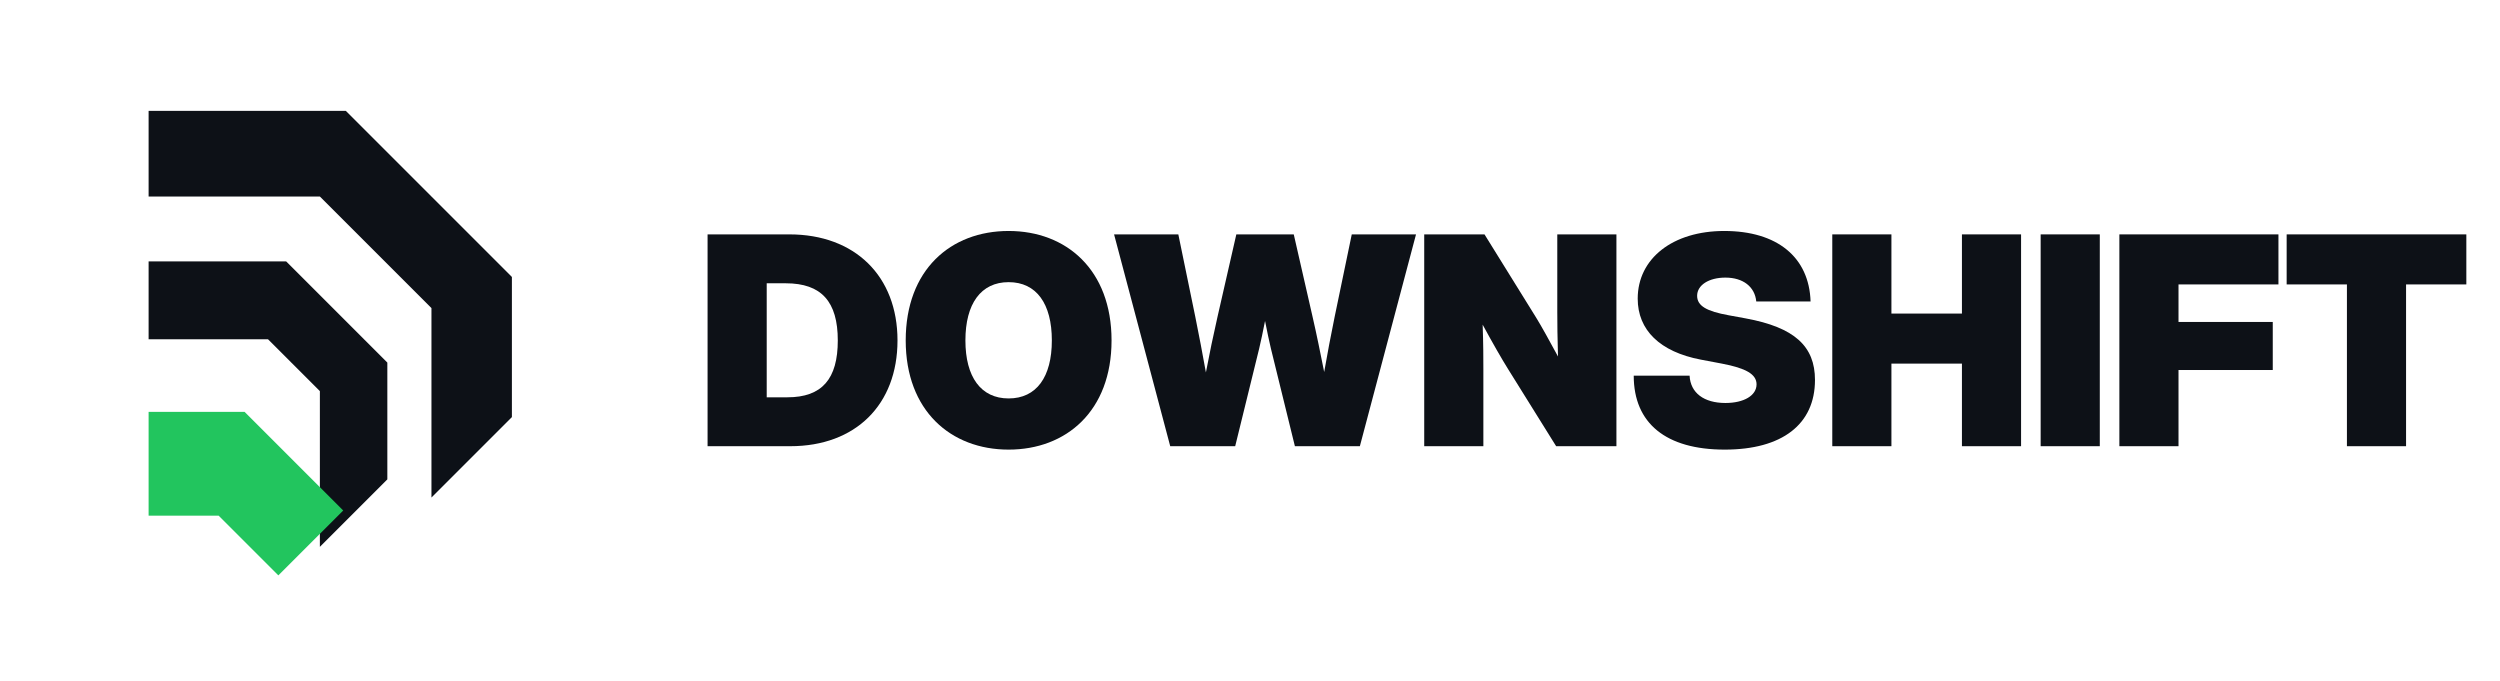
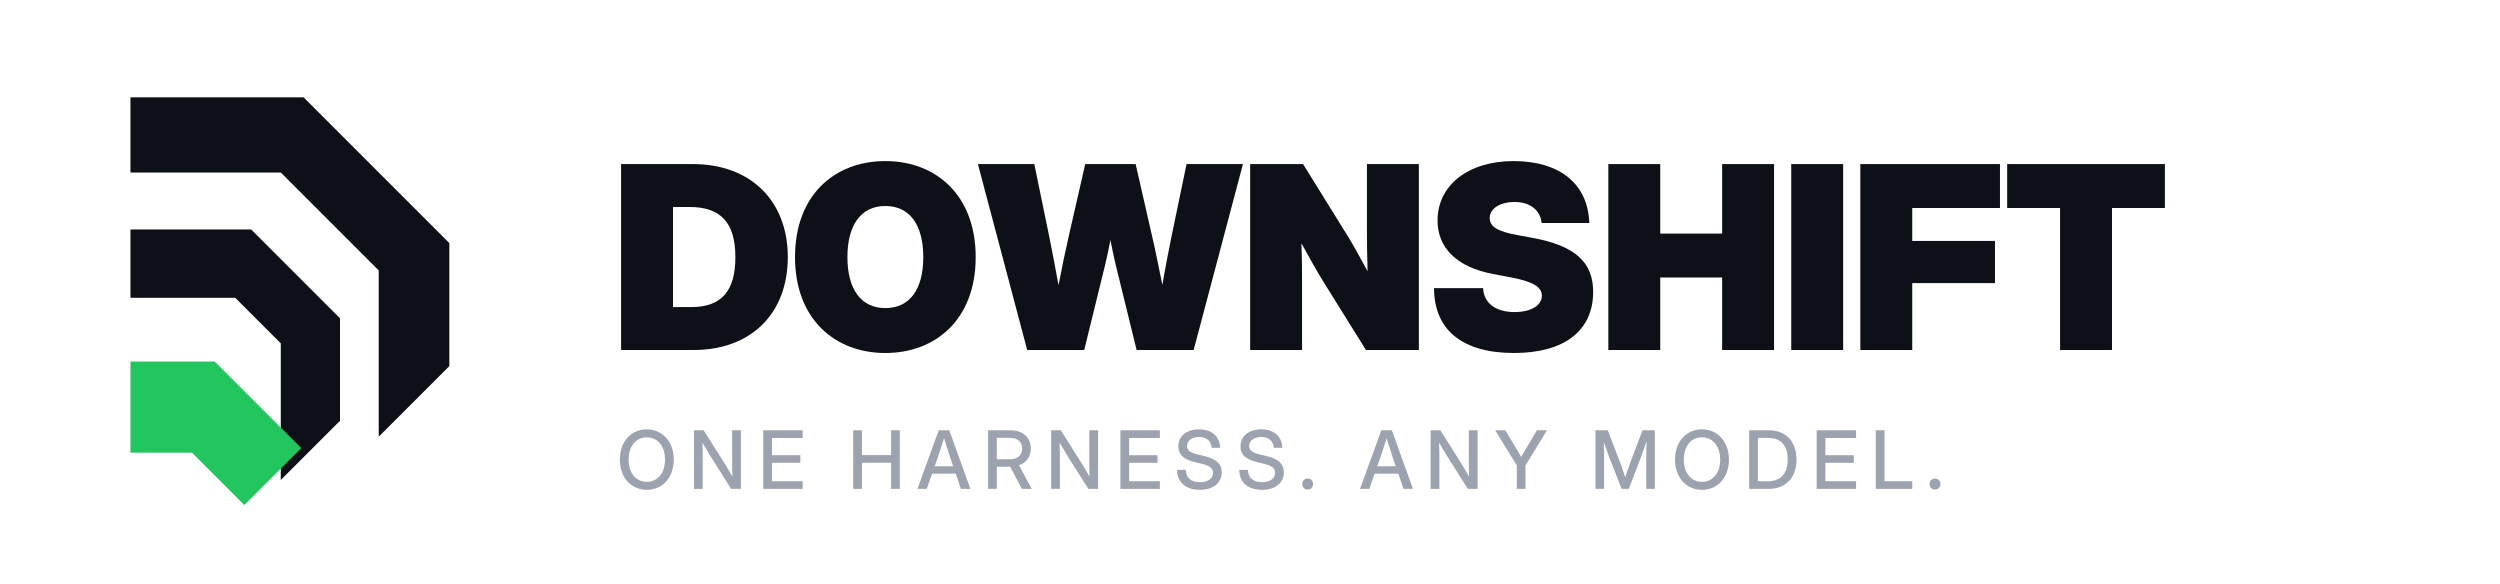
- <svg xmlns="http://www.w3.org/2000/svg" viewBox="0 0 790 215" role="img">
+ <svg xmlns="http://www.w3.org/2000/svg" viewBox="0 0 900 210" role="img">
  <g transform="translate(24 17) scale(0.82)">
    <path d="M28 22 H104 L168 86 V140 L137 171 V98 L94 55 H28 Z" fill="#0D1117" />
    <path d="M28 80 H81 L120 119 V164 L94 190 V130 L74 110 H28 Z" fill="#0D1117" />
    <path d="M28 138 H65 L103 176 L78 201 L55 178 H28 Z" fill="#22C55E" />
  </g>
-   <path d="M662 0C1121 0 1416 292 1416 744C1416 1197 1116 1490 656 1490H80V0ZM496 344V1146H630C881 1146 996 1017 996 744C996 473 885 344 642 344Z" transform="translate(220.000 141.000) scale(0.0449219 -0.0449219)" fill="#0D1117" />
-   <path d="M764 -24C1169 -24 1488 247 1488 744C1488 1242 1169 1514 764 1514C357 1514 40 1242 40 744C40 250 357 -24 764 -24ZM764 336C569 336 460 487 460 744C460 1002 569 1154 764 1154C960 1154 1068 1002 1068 744C1068 487 960 336 764 336Z" transform="translate(284.406 141.000) scale(0.0449219 -0.0449219)" fill="#0D1117" />
-   <path d="M395 0H852L1021 688C1034 740 1046 803 1062 881C1078 803 1090 740 1103 688L1272 0H1729L2124 1490H1672L1552 912C1525 782 1501 652 1478 522C1452 652 1426 782 1396 912L1264 1490H860L728 912C698 781 671 650 646 519C622 650 598 781 571 912L452 1490H0Z" transform="translate(352.047 141.000) scale(0.0449219 -0.0449219)" fill="#0D1117" />
-   <path d="M80 0H496V544C496 604 496 721 491 855C561 726 627 611 669 544L1008 0H1432V1490H1016V944C1016 873 1017 752 1021 631C963 738 902 849 867 905L504 1490H80Z" transform="translate(446.461 141.000) scale(0.0449219 -0.0449219)" fill="#0D1117" />
-   <path d="M704 -24C1108 -24 1339 154 1339 466C1339 704 1194 836 852 899L732 921C577 949 510 987 510 1058C510 1133 592 1186 709 1186C833 1186 916 1122 926 1018H1308C1298 1330 1073 1514 701 1514C339 1514 92 1321 92 1038C92 817 248 664 536 609L684 581C852 549 928 507 928 435C928 357 840 304 709 304C558 304 463 375 457 496H64C64 161 291 -24 704 -24Z" transform="translate(513.383 141.000) scale(0.0449219 -0.0449219)" fill="#0D1117" />
-   <path d="M80 0H496V581H992V0H1408V1490H992V933H496V1490H80Z" transform="translate(575.408 141.000) scale(0.0449219 -0.0449219)" fill="#0D1117" />
-   <path d="M496 1490H80V0H496Z" transform="translate(641.252 141.000) scale(0.0449219 -0.0449219)" fill="#0D1117" />
-   <path d="M80 0H496V536H1159V874H496V1138H1199V1490H80Z" transform="translate(666.127 141.000) scale(0.0449219 -0.0449219)" fill="#0D1117" />
-   <path d="M40 1138H464V0H880V1138H1304V1490H40Z" transform="translate(720.785 141.000) scale(0.0449219 -0.0449219)" fill="#0D1117" />
+   <path d="M662 0C1121 0 1416 292 1416 744C1416 1197 1116 1490 656 1490H80V0ZM496 344V1146H630C881 1146 996 1017 996 744C996 473 885 344 642 344Z" transform="translate(220.000 126.000) scale(0.0449219 -0.0449219)" fill="#0D1117" />
+   <path d="M764 -24C1169 -24 1488 247 1488 744C1488 1242 1169 1514 764 1514C357 1514 40 1242 40 744C40 250 357 -24 764 -24ZM764 336C569 336 460 487 460 744C460 1002 569 1154 764 1154C960 1154 1068 1002 1068 744C1068 487 960 336 764 336Z" transform="translate(284.406 126.000) scale(0.0449219 -0.0449219)" fill="#0D1117" />
+   <path d="M395 0H852L1021 688C1034 740 1046 803 1062 881C1078 803 1090 740 1103 688L1272 0H1729L2124 1490H1672L1552 912C1525 782 1501 652 1478 522C1452 652 1426 782 1396 912L1264 1490H860L728 912C698 781 671 650 646 519C622 650 598 781 571 912L452 1490H0Z" transform="translate(352.047 126.000) scale(0.0449219 -0.0449219)" fill="#0D1117" />
+   <path d="M80 0H496V544C496 604 496 721 491 855C561 726 627 611 669 544L1008 0H1432V1490H1016V944C1016 873 1017 752 1021 631C963 738 902 849 867 905L504 1490H80Z" transform="translate(446.461 126.000) scale(0.0449219 -0.0449219)" fill="#0D1117" />
+   <path d="M704 -24C1108 -24 1339 154 1339 466C1339 704 1194 836 852 899L732 921C577 949 510 987 510 1058C510 1133 592 1186 709 1186C833 1186 916 1122 926 1018H1308C1298 1330 1073 1514 701 1514C339 1514 92 1321 92 1038C92 817 248 664 536 609L684 581C852 549 928 507 928 435C928 357 840 304 709 304C558 304 463 375 457 496H64C64 161 291 -24 704 -24Z" transform="translate(513.383 126.000) scale(0.0449219 -0.0449219)" fill="#0D1117" />
+   <path d="M80 0H496V581H992V0H1408V1490H992V933H496V1490H80Z" transform="translate(575.408 126.000) scale(0.0449219 -0.0449219)" fill="#0D1117" />
+   <path d="M496 1490H80V0H496Z" transform="translate(641.252 126.000) scale(0.0449219 -0.0449219)" fill="#0D1117" />
+   <path d="M80 0H496V536H1159V874H496V1138H1199V1490H80Z" transform="translate(666.127 126.000) scale(0.0449219 -0.0449219)" fill="#0D1117" />
+   <path d="M40 1138H464V0H880V1138H1304V1490H40Z" transform="translate(720.785 126.000) scale(0.0449219 -0.0449219)" fill="#0D1117" />
+   <path d="M766 -24C1163 -24 1452 288 1452 744C1452 1202 1163 1514 766 1514C369 1514 81 1202 81 744C81 289 369 -24 766 -24ZM766 179C509 179 304 381 304 744C304 1109 509 1311 766 1311C1023 1311 1229 1109 1229 744C1229 381 1023 179 766 179Z" transform="translate(222.000 176.000) scale(0.0141602 -0.0141602)" fill="#9CA3AF" />
+   <path d="M136 0H358V806C358 872 357 1001 350 1176C449 1006 530 871 572 805L1081 0H1329V1490H1106V603C1106 549 1108 422 1112 314C1052 420 986 533 951 589L382 1490H136Z" transform="translate(247.908 176.000) scale(0.0141602 -0.0141602)" fill="#9CA3AF" />
+   <path d="M136 0H1138V195H358V663H1080V856H358V1295H1138V1490H136Z" transform="translate(272.838 176.000) scale(0.0141602 -0.0141602)" fill="#9CA3AF" />
+   <path d="M136 0H358V665H1099V0H1321V1490H1099V859H358V1490H136Z" transform="translate(305.225 176.000) scale(0.0141602 -0.0141602)" fill="#9CA3AF" />
+   <path d="M16 0H252L388 387H989L1121 0H1362L825 1490H557ZM455 576 548 840C589 963 632 1094 692 1287C751 1094 793 963 834 840L924 576Z" transform="translate(330.057 176.000) scale(0.0141602 -0.0141602)" fill="#9CA3AF" />
+   <path d="M136 0H358V564H688C691 564 695 564 698 564L995 0H1245L923 601C1109 668 1222 818 1222 1026C1222 1311 1022 1490 703 1490H136ZM358 753V1298H693C885 1298 1003 1194 1003 1026C1003 858 886 753 694 753Z" transform="translate(353.783 176.000) scale(0.0141602 -0.0141602)" fill="#9CA3AF" />
+   <path d="M136 0H358V806C358 872 357 1001 350 1176C449 1006 530 871 572 805L1081 0H1329V1490H1106V603C1106 549 1108 422 1112 314C1052 420 986 533 951 589L382 1490H136Z" transform="translate(376.491 176.000) scale(0.0141602 -0.0141602)" fill="#9CA3AF" />
+   <path d="M136 0H1138V195H358V663H1080V856H358V1295H1138V1490H136Z" transform="translate(401.421 176.000) scale(0.0141602 -0.0141602)" fill="#9CA3AF" />
+   <path d="M652 -24C990 -24 1209 152 1209 420C1209 633 1071 762 772 833L611 871C406 920 326 982 326 1090C326 1225 453 1320 633 1320C821 1320 943 1215 954 1044H1169C1160 1335 957 1514 636 1514C316 1514 105 1341 105 1079C105 873 237 748 538 677L701 638C908 589 987 523 987 408C987 263 854 170 652 170C429 170 298 286 297 483H75C75 168 295 -24 652 -24Z" transform="translate(422.698 176.000) scale(0.0141602 -0.0141602)" fill="#9CA3AF" />
+   <path d="M652 -24C990 -24 1209 152 1209 420C1209 633 1071 762 772 833L611 871C406 920 326 982 326 1090C326 1225 453 1320 633 1320C821 1320 943 1215 954 1044H1169C1160 1335 957 1514 636 1514C316 1514 105 1341 105 1079C105 873 237 748 538 677L701 638C908 589 987 523 987 408C987 263 854 170 652 170C429 170 298 286 297 483H75C75 168 295 -24 652 -24Z" transform="translate(445.080 176.000) scale(0.0141602 -0.0141602)" fill="#9CA3AF" />
+   <path d="M233 -17C312 -17 373 44 373 123C373 201 312 263 233 263C155 263 94 201 94 123C94 44 155 -17 233 -17Z" transform="translate(467.462 176.000) scale(0.0141602 -0.0141602)" fill="#9CA3AF" />
+   <path d="M16 0H252L388 387H989L1121 0H1362L825 1490H557ZM455 576 548 840C589 963 632 1094 692 1287C751 1094 793 963 834 840L924 576Z" transform="translate(489.385 176.000) scale(0.0141602 -0.0141602)" fill="#9CA3AF" />
+   <path d="M136 0H358V806C358 872 357 1001 350 1176C449 1006 530 871 572 805L1081 0H1329V1490H1106V603C1106 549 1108 422 1112 314C1052 420 986 533 951 589L382 1490H136Z" transform="translate(513.112 176.000) scale(0.0141602 -0.0141602)" fill="#9CA3AF" />
+   <path d="M566 0H786V595L1332 1490H1077L797 1020C755 950 716 881 677 812C638 881 598 950 556 1020L273 1490H16L566 595Z" transform="translate(538.042 176.000) scale(0.0141602 -0.0141602)" fill="#9CA3AF" />
+   <path d="M136 0H355V812C355 913 351 1055 348 1190C402 1036 452 894 483 812L800 0H982L1296 812C1328 897 1379 1049 1434 1211C1431 1070 1427 918 1427 812V0H1645V1490H1331L1002 617C976 541 927 400 893 297C859 400 810 541 783 617L449 1490H136Z" transform="translate(572.440 176.000) scale(0.0141602 -0.0141602)" fill="#9CA3AF" />
+   <path d="M766 -24C1163 -24 1452 288 1452 744C1452 1202 1163 1514 766 1514C369 1514 81 1202 81 744C81 289 369 -24 766 -24ZM766 179C509 179 304 381 304 744C304 1109 509 1311 766 1311C1023 1311 1229 1109 1229 744C1229 381 1023 179 766 179Z" transform="translate(601.859 176.000) scale(0.0141602 -0.0141602)" fill="#9CA3AF" />
+   <path d="M618 0C1073 0 1339 284 1339 747C1339 1208 1072 1490 633 1490H136V0ZM358 193V1297H619C951 1297 1116 1092 1116 747C1116 400 951 193 604 193Z" transform="translate(627.767 176.000) scale(0.0141602 -0.0141602)" fill="#9CA3AF" />
+   <path d="M136 0H1138V195H358V663H1080V856H358V1295H1138V1490H136Z" transform="translate(652.074 176.000) scale(0.0141602 -0.0141602)" fill="#9CA3AF" />
+   <path d="M136 0H1063V195H358V1490H136Z" transform="translate(673.351 176.000) scale(0.0141602 -0.0141602)" fill="#9CA3AF" />
+   <path d="M233 -17C312 -17 373 44 373 123C373 201 312 263 233 263C155 263 94 201 94 123C94 44 155 -17 233 -17Z" transform="translate(693.283 176.000) scale(0.0141602 -0.0141602)" fill="#9CA3AF" />
</svg>
